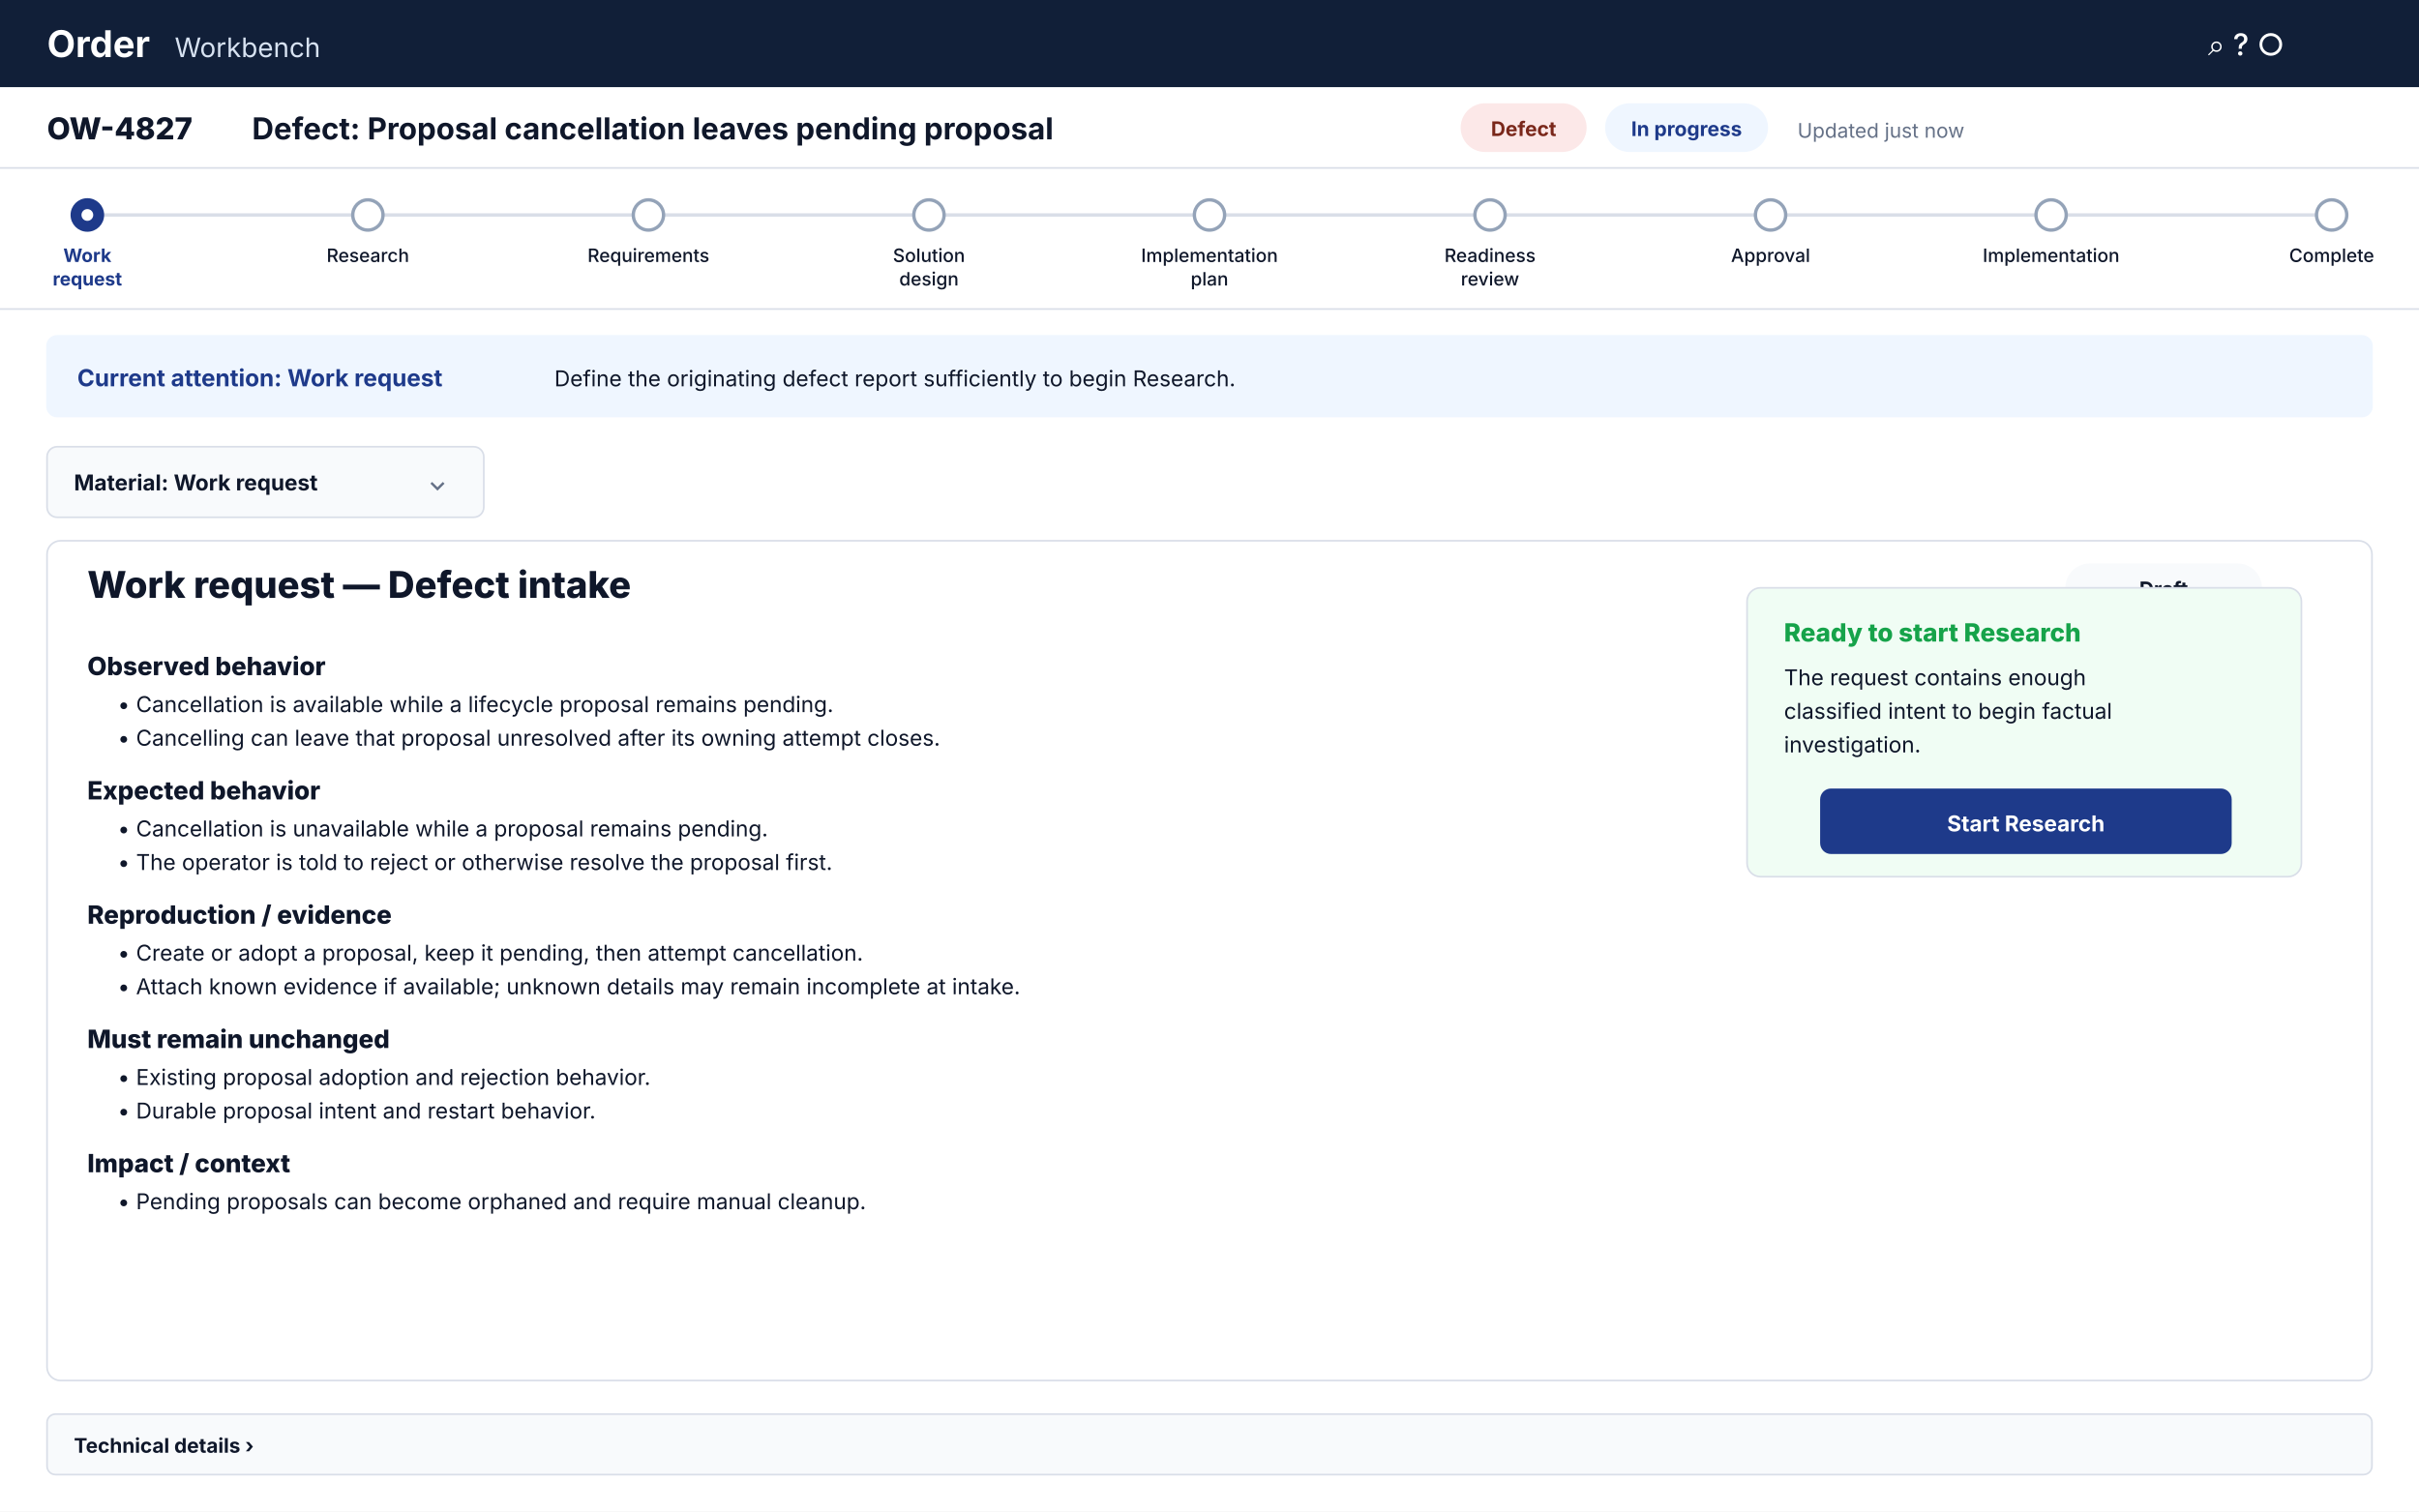
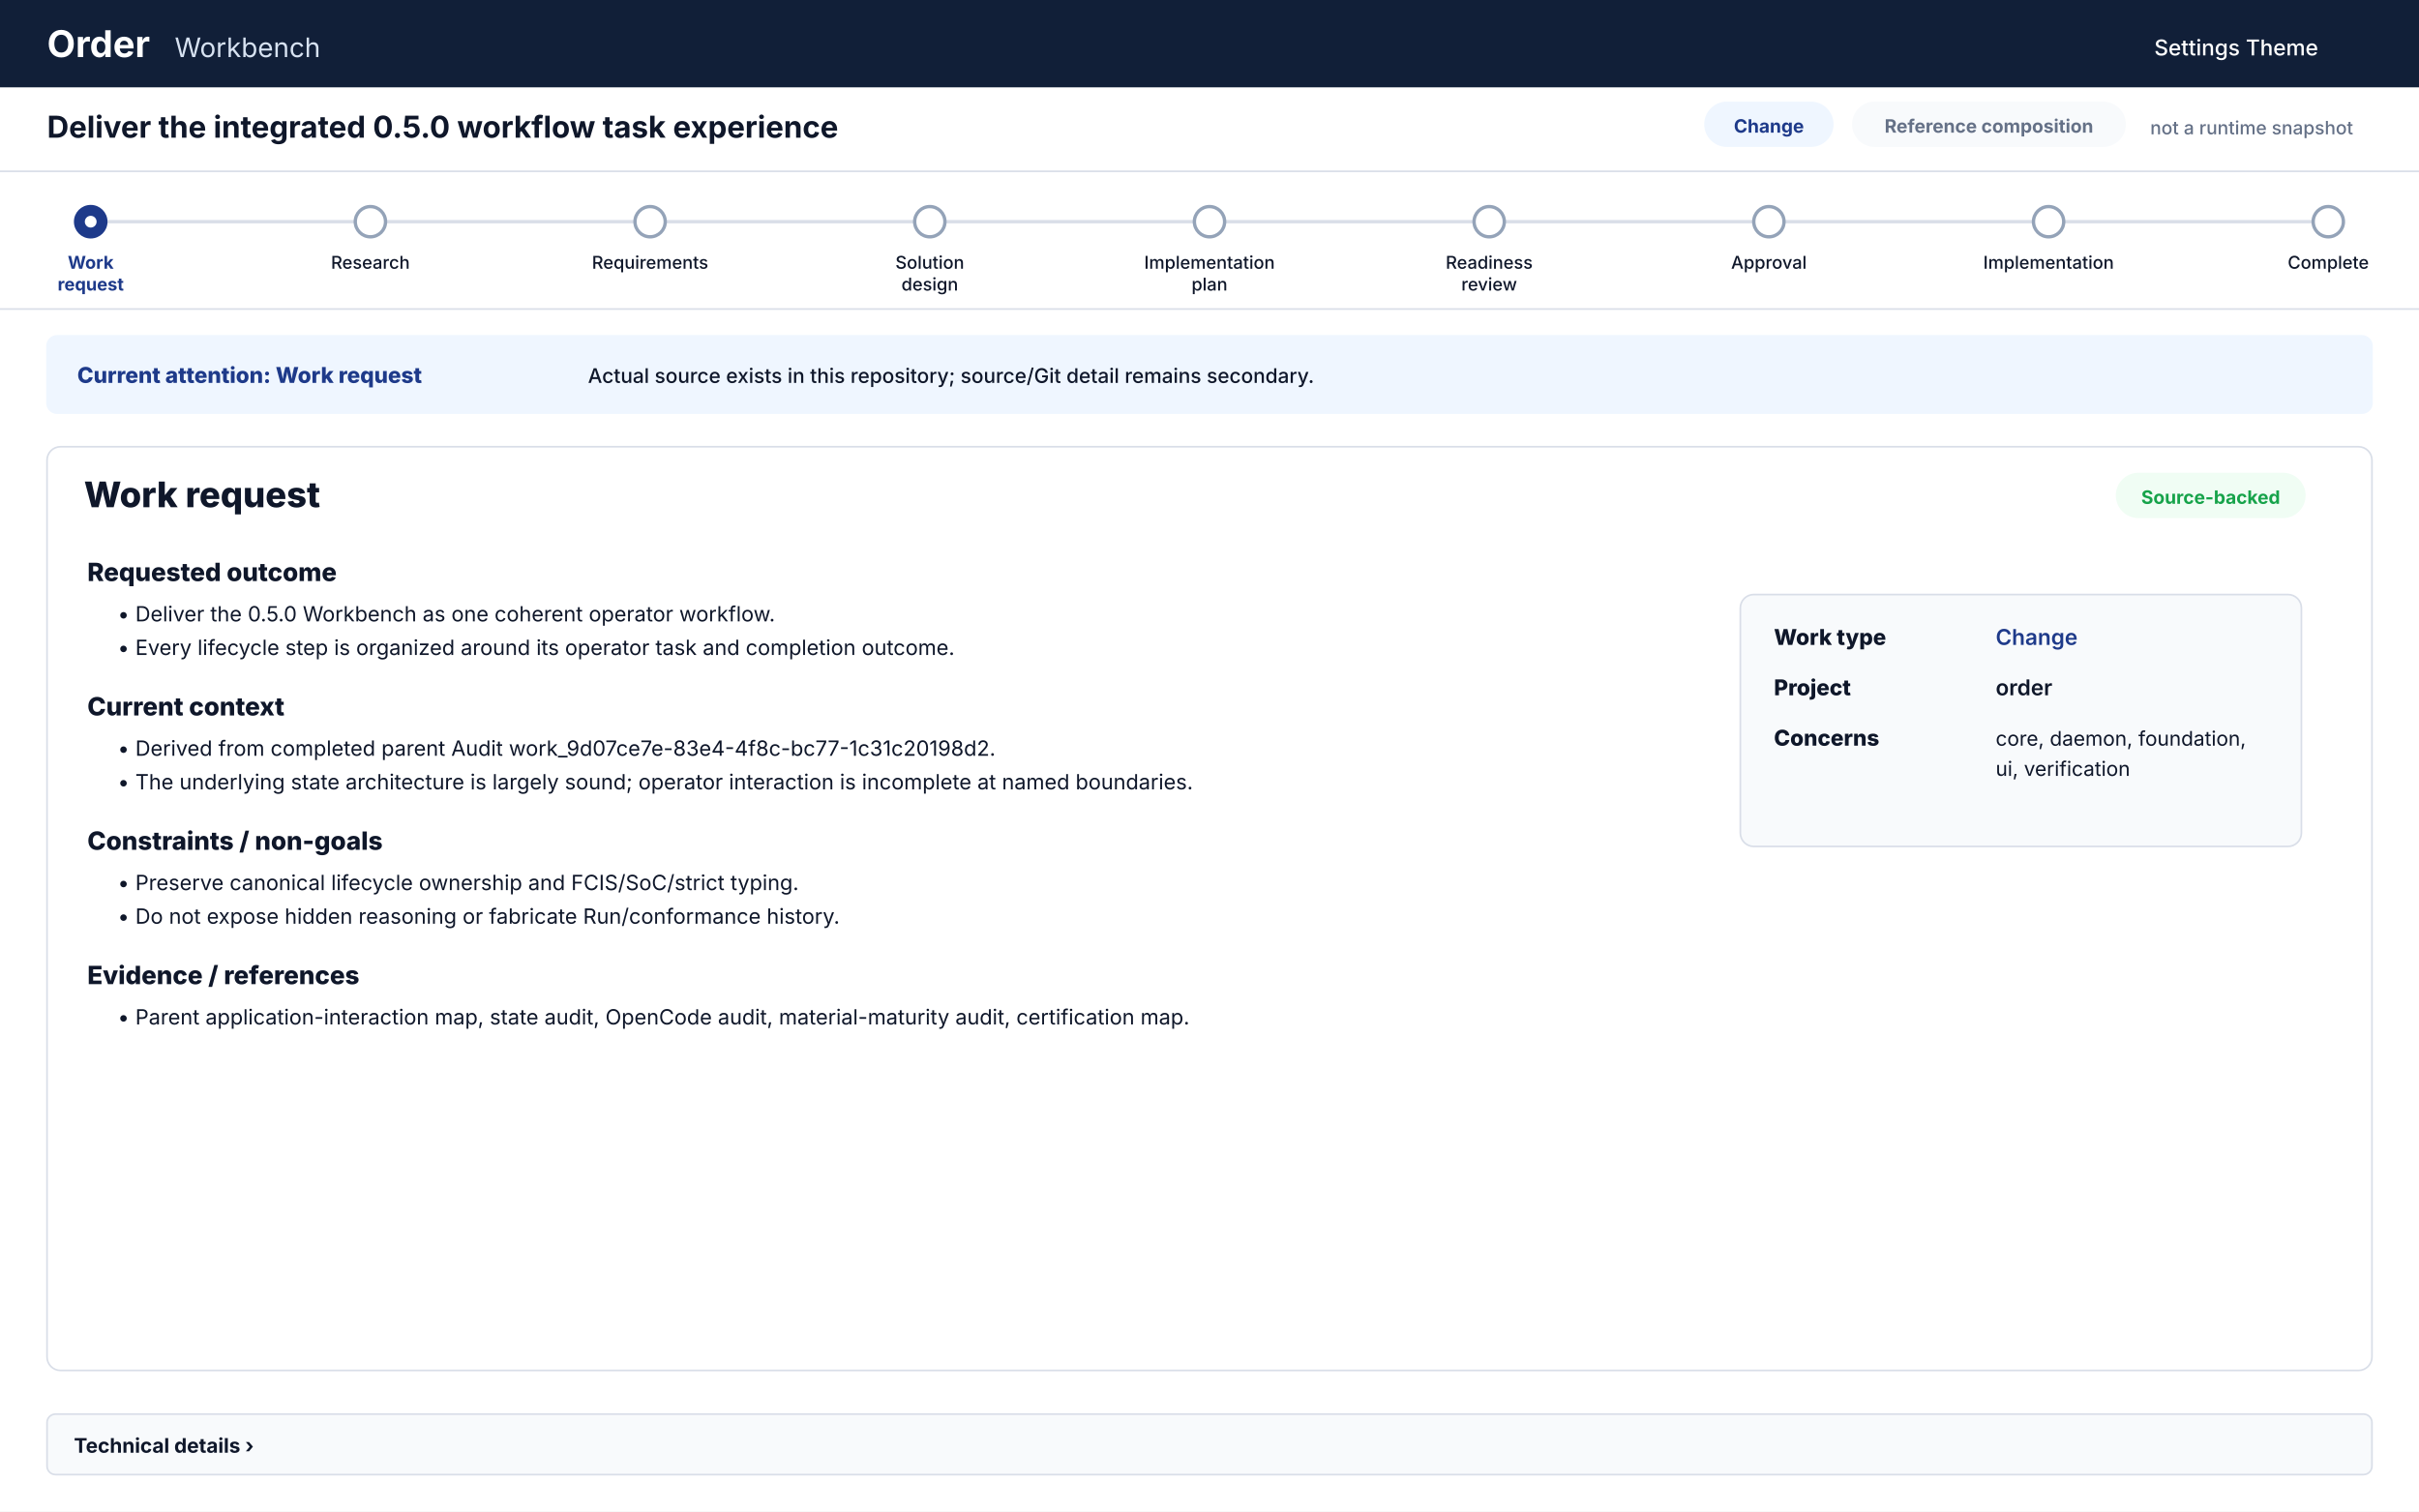
<svg xmlns="http://www.w3.org/2000/svg" width="1440" height="900" viewBox="0 0 1440 900">
  <rect width="1440" height="900" fill="#FFFFFF" />
  <rect width="1440" height="52" fill="#111F38" />
-   <text x="28" y="34" font-family="ui-sans-serif,system-ui,-apple-system,Segoe UI,sans-serif" font-size="22" font-weight="700" fill="#FFFFFF" text-anchor="start">Order</text>
+   <text x="28" y="34" font-family="ui-sans-serif,system-ui,-apple-system,Segoe UI,sans-serif" font-size="22" font-weight="700" fill="#fff" text-anchor="start">Order</text>
  <text x="104" y="34" font-family="ui-sans-serif,system-ui,-apple-system,Segoe UI,sans-serif" font-size="16" font-weight="400" fill="#D7E2F1" text-anchor="start">Workbench</text>
-   <text x="1360" y="33" font-family="ui-sans-serif,system-ui,-apple-system,Segoe UI,sans-serif" font-size="18" font-weight="500" fill="#FFFFFF" text-anchor="end">⌕   ?   ○</text>
-   <rect x="0" y="52" width="1440" height="48" fill="#FFFFFF" />
-   <line x1="0" y1="100" x2="1440" y2="100" stroke="#D9DEE8" stroke-width="1" />
-   <text x="28" y="83" font-family="ui-sans-serif,system-ui,-apple-system,Segoe UI,sans-serif" font-size="18" font-weight="800" fill="#0F172A" text-anchor="start">OW-4827</text>
-   <text x="150" y="83" font-family="ui-sans-serif,system-ui,-apple-system,Segoe UI,sans-serif" font-size="18" font-weight="700" fill="#0F172A" text-anchor="start">Defect: Proposal cancellation leaves pending proposal</text>
-   <rect x="870" y="62" width="74" height="28" rx="14" fill="#FCE8E8" stroke="#FCE8E8" />
-   <text x="907" y="81" font-family="ui-sans-serif,system-ui,-apple-system,Segoe UI,sans-serif" font-size="12" font-weight="700" fill="#7A271A" text-anchor="middle">Defect</text>
-   <rect x="956" y="62" width="96" height="28" rx="14" fill="#EFF6FF" stroke="#EFF6FF" />
-   <text x="1004" y="81" font-family="ui-sans-serif,system-ui,-apple-system,Segoe UI,sans-serif" font-size="12" font-weight="700" fill="#1E3A8A" text-anchor="middle">In progress</text>
-   <text x="1070" y="82" font-family="ui-sans-serif,system-ui,-apple-system,Segoe UI,sans-serif" font-size="12" font-weight="400" fill="#657187" text-anchor="start">Updated just now</text>
-   <line x1="52" y1="128" x2="1388" y2="128" stroke="#D9DEE8" stroke-width="2" />
-   <circle cx="52" cy="128" r="9" fill="#1E3A8A" stroke="#1E3A8A" stroke-width="2" />
-   <circle cx="52" cy="128" r="3.5" fill="#FFFFFF" />
-   <text x="52" y="156" font-family="ui-sans-serif,system-ui,-apple-system,Segoe UI,sans-serif" font-size="11" font-weight="700" fill="#1E3A8A" text-anchor="middle">Work</text>
-   <text x="52" y="170" font-family="ui-sans-serif,system-ui,-apple-system,Segoe UI,sans-serif" font-size="11" font-weight="700" fill="#1E3A8A" text-anchor="middle">request</text>
-   <circle cx="219" cy="128" r="9" fill="#FFFFFF" stroke="#94A3B8" stroke-width="2" />
-   <text x="219" y="156" font-family="ui-sans-serif,system-ui,-apple-system,Segoe UI,sans-serif" font-size="11" font-weight="500" fill="#0F172A" text-anchor="middle">Research</text>
-   <circle cx="386" cy="128" r="9" fill="#FFFFFF" stroke="#94A3B8" stroke-width="2" />
-   <text x="386" y="156" font-family="ui-sans-serif,system-ui,-apple-system,Segoe UI,sans-serif" font-size="11" font-weight="500" fill="#0F172A" text-anchor="middle">Requirements</text>
-   <circle cx="553" cy="128" r="9" fill="#FFFFFF" stroke="#94A3B8" stroke-width="2" />
-   <text x="553" y="156" font-family="ui-sans-serif,system-ui,-apple-system,Segoe UI,sans-serif" font-size="11" font-weight="500" fill="#0F172A" text-anchor="middle">Solution</text>
-   <text x="553" y="170" font-family="ui-sans-serif,system-ui,-apple-system,Segoe UI,sans-serif" font-size="11" font-weight="500" fill="#0F172A" text-anchor="middle">design</text>
-   <circle cx="720" cy="128" r="9" fill="#FFFFFF" stroke="#94A3B8" stroke-width="2" />
-   <text x="720" y="156" font-family="ui-sans-serif,system-ui,-apple-system,Segoe UI,sans-serif" font-size="11" font-weight="500" fill="#0F172A" text-anchor="middle">Implementation</text>
-   <text x="720" y="170" font-family="ui-sans-serif,system-ui,-apple-system,Segoe UI,sans-serif" font-size="11" font-weight="500" fill="#0F172A" text-anchor="middle">plan</text>
-   <circle cx="887" cy="128" r="9" fill="#FFFFFF" stroke="#94A3B8" stroke-width="2" />
-   <text x="887" y="156" font-family="ui-sans-serif,system-ui,-apple-system,Segoe UI,sans-serif" font-size="11" font-weight="500" fill="#0F172A" text-anchor="middle">Readiness</text>
-   <text x="887" y="170" font-family="ui-sans-serif,system-ui,-apple-system,Segoe UI,sans-serif" font-size="11" font-weight="500" fill="#0F172A" text-anchor="middle">review</text>
-   <circle cx="1054" cy="128" r="9" fill="#FFFFFF" stroke="#94A3B8" stroke-width="2" />
-   <text x="1054" y="156" font-family="ui-sans-serif,system-ui,-apple-system,Segoe UI,sans-serif" font-size="11" font-weight="500" fill="#0F172A" text-anchor="middle">Approval</text>
-   <circle cx="1221" cy="128" r="9" fill="#FFFFFF" stroke="#94A3B8" stroke-width="2" />
-   <text x="1221" y="156" font-family="ui-sans-serif,system-ui,-apple-system,Segoe UI,sans-serif" font-size="11" font-weight="500" fill="#0F172A" text-anchor="middle">Implementation</text>
-   <circle cx="1388" cy="128" r="9" fill="#FFFFFF" stroke="#94A3B8" stroke-width="2" />
-   <text x="1388" y="156" font-family="ui-sans-serif,system-ui,-apple-system,Segoe UI,sans-serif" font-size="11" font-weight="500" fill="#0F172A" text-anchor="middle">Complete</text>
+   <text x="1380" y="33" font-family="ui-sans-serif,system-ui,-apple-system,Segoe UI,sans-serif" font-size="13" font-weight="500" fill="#fff" text-anchor="end">Settings   Theme</text>
+   <line x1="0" y1="102" x2="1440" y2="102" stroke="#D9DEE8" stroke-width="1" />
+   <text x="28" y="82" font-family="ui-sans-serif,system-ui,-apple-system,Segoe UI,sans-serif" font-size="18" font-weight="700" fill="#0F172A" text-anchor="start">Deliver the integrated 0.5.0 workflow task experience</text>
+   <rect x="1015" y="61" width="76" height="26" rx="13" fill="#EFF6FF" stroke="#EFF6FF" />
+   <text x="1053" y="79" font-family="ui-sans-serif,system-ui,-apple-system,Segoe UI,sans-serif" font-size="11" font-weight="700" fill="#1E3A8A" text-anchor="middle">Change</text>
+   <rect x="1103" y="61" width="162" height="26" rx="13" fill="#F8FAFC" stroke="#F8FAFC" />
+   <text x="1184" y="79" font-family="ui-sans-serif,system-ui,-apple-system,Segoe UI,sans-serif" font-size="11" font-weight="700" fill="#657187" text-anchor="middle">Reference composition</text>
+   <text x="1280" y="80" font-family="ui-sans-serif,system-ui,-apple-system,Segoe UI,sans-serif" font-size="11" font-weight="500" fill="#657187" text-anchor="start">not a runtime snapshot</text>
+   <line x1="54" y1="132" x2="1386" y2="132" stroke="#D9DEE8" stroke-width="2" />
+   <circle cx="54" cy="132" r="9" fill="#1E3A8A" stroke="#1E3A8A" stroke-width="2" />
+   <circle cx="54" cy="132" r="3.5" fill="#fff" />
+   <text x="54" y="160" font-family="ui-sans-serif,system-ui,-apple-system,Segoe UI,sans-serif" font-size="10.5" font-weight="700" fill="#1E3A8A" text-anchor="middle">Work</text>
+   <text x="54" y="173" font-family="ui-sans-serif,system-ui,-apple-system,Segoe UI,sans-serif" font-size="10.5" font-weight="700" fill="#1E3A8A" text-anchor="middle">request</text>
+   <circle cx="220.5" cy="132" r="9" fill="#FFFFFF" stroke="#94A3B8" stroke-width="2" />
+   <text x="220.5" y="160" font-family="ui-sans-serif,system-ui,-apple-system,Segoe UI,sans-serif" font-size="10.5" font-weight="500" fill="#0F172A" text-anchor="middle">Research</text>
+   <circle cx="387" cy="132" r="9" fill="#FFFFFF" stroke="#94A3B8" stroke-width="2" />
+   <text x="387" y="160" font-family="ui-sans-serif,system-ui,-apple-system,Segoe UI,sans-serif" font-size="10.5" font-weight="500" fill="#0F172A" text-anchor="middle">Requirements</text>
+   <circle cx="553.5" cy="132" r="9" fill="#FFFFFF" stroke="#94A3B8" stroke-width="2" />
+   <text x="553.5" y="160" font-family="ui-sans-serif,system-ui,-apple-system,Segoe UI,sans-serif" font-size="10.5" font-weight="500" fill="#0F172A" text-anchor="middle">Solution</text>
+   <text x="553.5" y="173" font-family="ui-sans-serif,system-ui,-apple-system,Segoe UI,sans-serif" font-size="10.5" font-weight="500" fill="#0F172A" text-anchor="middle">design</text>
+   <circle cx="720" cy="132" r="9" fill="#FFFFFF" stroke="#94A3B8" stroke-width="2" />
+   <text x="720" y="160" font-family="ui-sans-serif,system-ui,-apple-system,Segoe UI,sans-serif" font-size="10.5" font-weight="500" fill="#0F172A" text-anchor="middle">Implementation</text>
+   <text x="720" y="173" font-family="ui-sans-serif,system-ui,-apple-system,Segoe UI,sans-serif" font-size="10.5" font-weight="500" fill="#0F172A" text-anchor="middle">plan</text>
+   <circle cx="886.5" cy="132" r="9" fill="#FFFFFF" stroke="#94A3B8" stroke-width="2" />
+   <text x="886.5" y="160" font-family="ui-sans-serif,system-ui,-apple-system,Segoe UI,sans-serif" font-size="10.5" font-weight="500" fill="#0F172A" text-anchor="middle">Readiness</text>
+   <text x="886.5" y="173" font-family="ui-sans-serif,system-ui,-apple-system,Segoe UI,sans-serif" font-size="10.5" font-weight="500" fill="#0F172A" text-anchor="middle">review</text>
+   <circle cx="1053" cy="132" r="9" fill="#FFFFFF" stroke="#94A3B8" stroke-width="2" />
+   <text x="1053" y="160" font-family="ui-sans-serif,system-ui,-apple-system,Segoe UI,sans-serif" font-size="10.5" font-weight="500" fill="#0F172A" text-anchor="middle">Approval</text>
+   <circle cx="1219.5" cy="132" r="9" fill="#FFFFFF" stroke="#94A3B8" stroke-width="2" />
+   <text x="1219.5" y="160" font-family="ui-sans-serif,system-ui,-apple-system,Segoe UI,sans-serif" font-size="10.5" font-weight="500" fill="#0F172A" text-anchor="middle">Implementation</text>
+   <circle cx="1386" cy="132" r="9" fill="#FFFFFF" stroke="#94A3B8" stroke-width="2" />
+   <text x="1386" y="160" font-family="ui-sans-serif,system-ui,-apple-system,Segoe UI,sans-serif" font-size="10.5" font-weight="500" fill="#0F172A" text-anchor="middle">Complete</text>
  <line x1="0" y1="184" x2="1440" y2="184" stroke="#D9DEE8" stroke-width="1" />
-   <rect x="28" y="200" width="1384" height="48" rx="6" fill="#EFF6FF" stroke="#EFF6FF" />
-   <text x="46" y="230" font-family="ui-sans-serif,system-ui,-apple-system,Segoe UI,sans-serif" font-size="14" font-weight="700" fill="#1E3A8A" text-anchor="start">Current attention: Work request</text>
-   <text x="330" y="230" font-family="ui-sans-serif,system-ui,-apple-system,Segoe UI,sans-serif" font-size="13" font-weight="400" fill="#0F172A" text-anchor="start">Define the originating defect report sufficiently to begin Research.</text>
-   <rect x="28" y="266" width="260" height="42" rx="6" fill="#F8FAFC" stroke="#D9DEE8" />
-   <text x="44" y="292" font-family="ui-sans-serif,system-ui,-apple-system,Segoe UI,sans-serif" font-size="13" font-weight="700" fill="#0F172A" text-anchor="start">Material: Work request</text>
-   <text x="266" y="292" font-family="ui-sans-serif,system-ui,-apple-system,Segoe UI,sans-serif" font-size="14" font-weight="600" fill="#657187" text-anchor="end">⌄</text>
-   <rect x="28" y="322" width="1384" height="500" rx="8" fill="#FFFFFF" stroke="#D9DEE8" />
-   <text x="52" y="356" font-family="ui-sans-serif,system-ui,-apple-system,Segoe UI,sans-serif" font-size="22" font-weight="800" fill="#0F172A" text-anchor="start">Work request — Defect intake</text>
-   <rect x="1230" y="336" width="116" height="28" rx="14" fill="#F8FAFC" stroke="#F8FAFC" />
-   <text x="1288" y="355" font-family="ui-sans-serif,system-ui,-apple-system,Segoe UI,sans-serif" font-size="12" font-weight="700" fill="#0F172A" text-anchor="middle">Draft</text>
-   <text x="52" y="402" font-family="ui-sans-serif,system-ui,-apple-system,Segoe UI,sans-serif" font-size="15" font-weight="800" fill="#0F172A" text-anchor="start">Observed behavior</text>
-   <text x="70" y="424" font-family="ui-sans-serif,system-ui,-apple-system,Segoe UI,sans-serif" font-size="13" font-weight="400" fill="#0F172A" text-anchor="start">• Cancellation is available while a lifecycle proposal remains pending.</text>
-   <text x="70" y="444" font-family="ui-sans-serif,system-ui,-apple-system,Segoe UI,sans-serif" font-size="13" font-weight="400" fill="#0F172A" text-anchor="start">• Cancelling can leave that proposal unresolved after its owning attempt closes.</text>
-   <text x="52" y="476" font-family="ui-sans-serif,system-ui,-apple-system,Segoe UI,sans-serif" font-size="15" font-weight="800" fill="#0F172A" text-anchor="start">Expected behavior</text>
-   <text x="70" y="498" font-family="ui-sans-serif,system-ui,-apple-system,Segoe UI,sans-serif" font-size="13" font-weight="400" fill="#0F172A" text-anchor="start">• Cancellation is unavailable while a proposal remains pending.</text>
-   <text x="70" y="518" font-family="ui-sans-serif,system-ui,-apple-system,Segoe UI,sans-serif" font-size="13" font-weight="400" fill="#0F172A" text-anchor="start">• The operator is told to reject or otherwise resolve the proposal first.</text>
-   <text x="52" y="550" font-family="ui-sans-serif,system-ui,-apple-system,Segoe UI,sans-serif" font-size="15" font-weight="800" fill="#0F172A" text-anchor="start">Reproduction / evidence</text>
-   <text x="70" y="572" font-family="ui-sans-serif,system-ui,-apple-system,Segoe UI,sans-serif" font-size="13" font-weight="400" fill="#0F172A" text-anchor="start">• Create or adopt a proposal, keep it pending, then attempt cancellation.</text>
-   <text x="70" y="592" font-family="ui-sans-serif,system-ui,-apple-system,Segoe UI,sans-serif" font-size="13" font-weight="400" fill="#0F172A" text-anchor="start">• Attach known evidence if available; unknown details may remain incomplete at intake.</text>
-   <text x="52" y="624" font-family="ui-sans-serif,system-ui,-apple-system,Segoe UI,sans-serif" font-size="15" font-weight="800" fill="#0F172A" text-anchor="start">Must remain unchanged</text>
-   <text x="70" y="646" font-family="ui-sans-serif,system-ui,-apple-system,Segoe UI,sans-serif" font-size="13" font-weight="400" fill="#0F172A" text-anchor="start">• Existing proposal adoption and rejection behavior.</text>
-   <text x="70" y="666" font-family="ui-sans-serif,system-ui,-apple-system,Segoe UI,sans-serif" font-size="13" font-weight="400" fill="#0F172A" text-anchor="start">• Durable proposal intent and restart behavior.</text>
-   <text x="52" y="698" font-family="ui-sans-serif,system-ui,-apple-system,Segoe UI,sans-serif" font-size="15" font-weight="800" fill="#0F172A" text-anchor="start">Impact / context</text>
-   <text x="70" y="720" font-family="ui-sans-serif,system-ui,-apple-system,Segoe UI,sans-serif" font-size="13" font-weight="400" fill="#0F172A" text-anchor="start">• Pending proposals can become orphaned and require manual cleanup.</text>
-   <rect x="1040" y="350" width="330" height="172" rx="8" fill="#F0FDF4" stroke="#D9DEE8" />
-   <text x="1062" y="382" font-family="ui-sans-serif,system-ui,-apple-system,Segoe UI,sans-serif" font-size="15" font-weight="800" fill="#16A34A" text-anchor="start">Ready to start Research</text>
-   <text x="1062" y="408" font-family="ui-sans-serif,system-ui,-apple-system,Segoe UI,sans-serif" font-size="13" font-weight="400" fill="#0F172A" text-anchor="start">The request contains enough</text>
-   <text x="1062" y="428" font-family="ui-sans-serif,system-ui,-apple-system,Segoe UI,sans-serif" font-size="13" font-weight="400" fill="#0F172A" text-anchor="start">classified intent to begin factual</text>
-   <text x="1062" y="448" font-family="ui-sans-serif,system-ui,-apple-system,Segoe UI,sans-serif" font-size="13" font-weight="400" fill="#0F172A" text-anchor="start">investigation.</text>
-   <rect x="1084" y="470" width="244" height="38" rx="6" fill="#1E3A8A" stroke="#1E3A8A" />
-   <text x="1206" y="495" font-family="ui-sans-serif,system-ui,-apple-system,Segoe UI,sans-serif" font-size="13" font-weight="700" fill="#FFFFFF" text-anchor="middle">Start Research</text>
+   <rect x="28" y="200" width="1384" height="46" rx="6" fill="#EFF6FF" stroke="#EFF6FF" />
+   <text x="46" y="228" font-family="ui-sans-serif,system-ui,-apple-system,Segoe UI,sans-serif" font-size="13" font-weight="800" fill="#1E3A8A" text-anchor="start">Current attention: Work request</text>
+   <text x="350" y="228" font-family="ui-sans-serif,system-ui,-apple-system,Segoe UI,sans-serif" font-size="12" font-weight="500" fill="#0F172A" text-anchor="start">Actual source exists in this repository; source/Git detail remains secondary.</text>
+   <rect x="28" y="266" width="1384" height="550" rx="8" fill="#FFFFFF" stroke="#D9DEE8" />
+   <text x="50" y="302" font-family="ui-sans-serif,system-ui,-apple-system,Segoe UI,sans-serif" font-size="21" font-weight="800" fill="#0F172A" text-anchor="start">Work request</text>
+   <rect x="1260" y="282" width="112" height="26" rx="13" fill="#F0FDF4" stroke="#F0FDF4" />
+   <text x="1316" y="300" font-family="ui-sans-serif,system-ui,-apple-system,Segoe UI,sans-serif" font-size="11" font-weight="700" fill="#16A34A" text-anchor="middle">Source-backed</text>
+   <text x="52" y="346" font-family="ui-sans-serif,system-ui,-apple-system,Segoe UI,sans-serif" font-size="15" font-weight="800" fill="#0F172A" text-anchor="start">Requested outcome</text>
+   <text x="70" y="370" font-family="ui-sans-serif,system-ui,-apple-system,Segoe UI,sans-serif" font-size="12.5" font-weight="400" fill="#0F172A" text-anchor="start">• Deliver the 0.5.0 Workbench as one coherent operator workflow.</text>
+   <text x="70" y="390" font-family="ui-sans-serif,system-ui,-apple-system,Segoe UI,sans-serif" font-size="12.5" font-weight="400" fill="#0F172A" text-anchor="start">• Every lifecycle step is organized around its operator task and completion outcome.</text>
+   <text x="52" y="426" font-family="ui-sans-serif,system-ui,-apple-system,Segoe UI,sans-serif" font-size="15" font-weight="800" fill="#0F172A" text-anchor="start">Current context</text>
+   <text x="70" y="450" font-family="ui-sans-serif,system-ui,-apple-system,Segoe UI,sans-serif" font-size="12.5" font-weight="400" fill="#0F172A" text-anchor="start">• Derived from completed parent Audit work_9d07ce7e-83e4-4f8c-bc77-1c31c20198d2.</text>
+   <text x="70" y="470" font-family="ui-sans-serif,system-ui,-apple-system,Segoe UI,sans-serif" font-size="12.5" font-weight="400" fill="#0F172A" text-anchor="start">• The underlying state architecture is largely sound; operator interaction is incomplete at named boundaries.</text>
+   <text x="52" y="506" font-family="ui-sans-serif,system-ui,-apple-system,Segoe UI,sans-serif" font-size="15" font-weight="800" fill="#0F172A" text-anchor="start">Constraints / non-goals</text>
+   <text x="70" y="530" font-family="ui-sans-serif,system-ui,-apple-system,Segoe UI,sans-serif" font-size="12.5" font-weight="400" fill="#0F172A" text-anchor="start">• Preserve canonical lifecycle ownership and FCIS/SoC/strict typing.</text>
+   <text x="70" y="550" font-family="ui-sans-serif,system-ui,-apple-system,Segoe UI,sans-serif" font-size="12.5" font-weight="400" fill="#0F172A" text-anchor="start">• Do not expose hidden reasoning or fabricate Run/conformance history.</text>
+   <text x="52" y="586" font-family="ui-sans-serif,system-ui,-apple-system,Segoe UI,sans-serif" font-size="15" font-weight="800" fill="#0F172A" text-anchor="start">Evidence / references</text>
+   <text x="70" y="610" font-family="ui-sans-serif,system-ui,-apple-system,Segoe UI,sans-serif" font-size="12.5" font-weight="400" fill="#0F172A" text-anchor="start">• Parent application-interaction map, state audit, OpenCode audit, material-maturity audit, certification map.</text>
+   <rect x="1036" y="354" width="334" height="150" rx="8" fill="#F8FAFC" stroke="#D9DEE8" />
+   <text x="1056" y="384" font-family="ui-sans-serif,system-ui,-apple-system,Segoe UI,sans-serif" font-size="13" font-weight="800" fill="#0F172A" text-anchor="start">Work type</text>
+   <text x="1188" y="384" font-family="ui-sans-serif,system-ui,-apple-system,Segoe UI,sans-serif" font-size="13" font-weight="600" fill="#1E3A8A" text-anchor="start">Change</text>
+   <text x="1056" y="414" font-family="ui-sans-serif,system-ui,-apple-system,Segoe UI,sans-serif" font-size="13" font-weight="800" fill="#0F172A" text-anchor="start">Project</text>
+   <text x="1188" y="414" font-family="ui-sans-serif,system-ui,-apple-system,Segoe UI,sans-serif" font-size="13" font-weight="600" fill="#0F172A" text-anchor="start">order</text>
+   <text x="1056" y="444" font-family="ui-sans-serif,system-ui,-apple-system,Segoe UI,sans-serif" font-size="13" font-weight="800" fill="#0F172A" text-anchor="start">Concerns</text>
+   <text x="1188" y="444" font-family="ui-sans-serif,system-ui,-apple-system,Segoe UI,sans-serif" font-size="12" font-weight="400" fill="#0F172A" text-anchor="start">core, daemon, foundation,</text>
+   <text x="1188" y="462" font-family="ui-sans-serif,system-ui,-apple-system,Segoe UI,sans-serif" font-size="12" font-weight="400" fill="#0F172A" text-anchor="start">ui, verification</text>
  <rect x="28" y="842" width="1384" height="36" rx="5" fill="#F8FAFC" stroke="#D9DEE8" />
  <text x="44" y="865" font-family="ui-sans-serif,system-ui,-apple-system,Segoe UI,sans-serif" font-size="12" font-weight="700" fill="#0F172A" text-anchor="start">Technical details  ›</text>
</svg>
